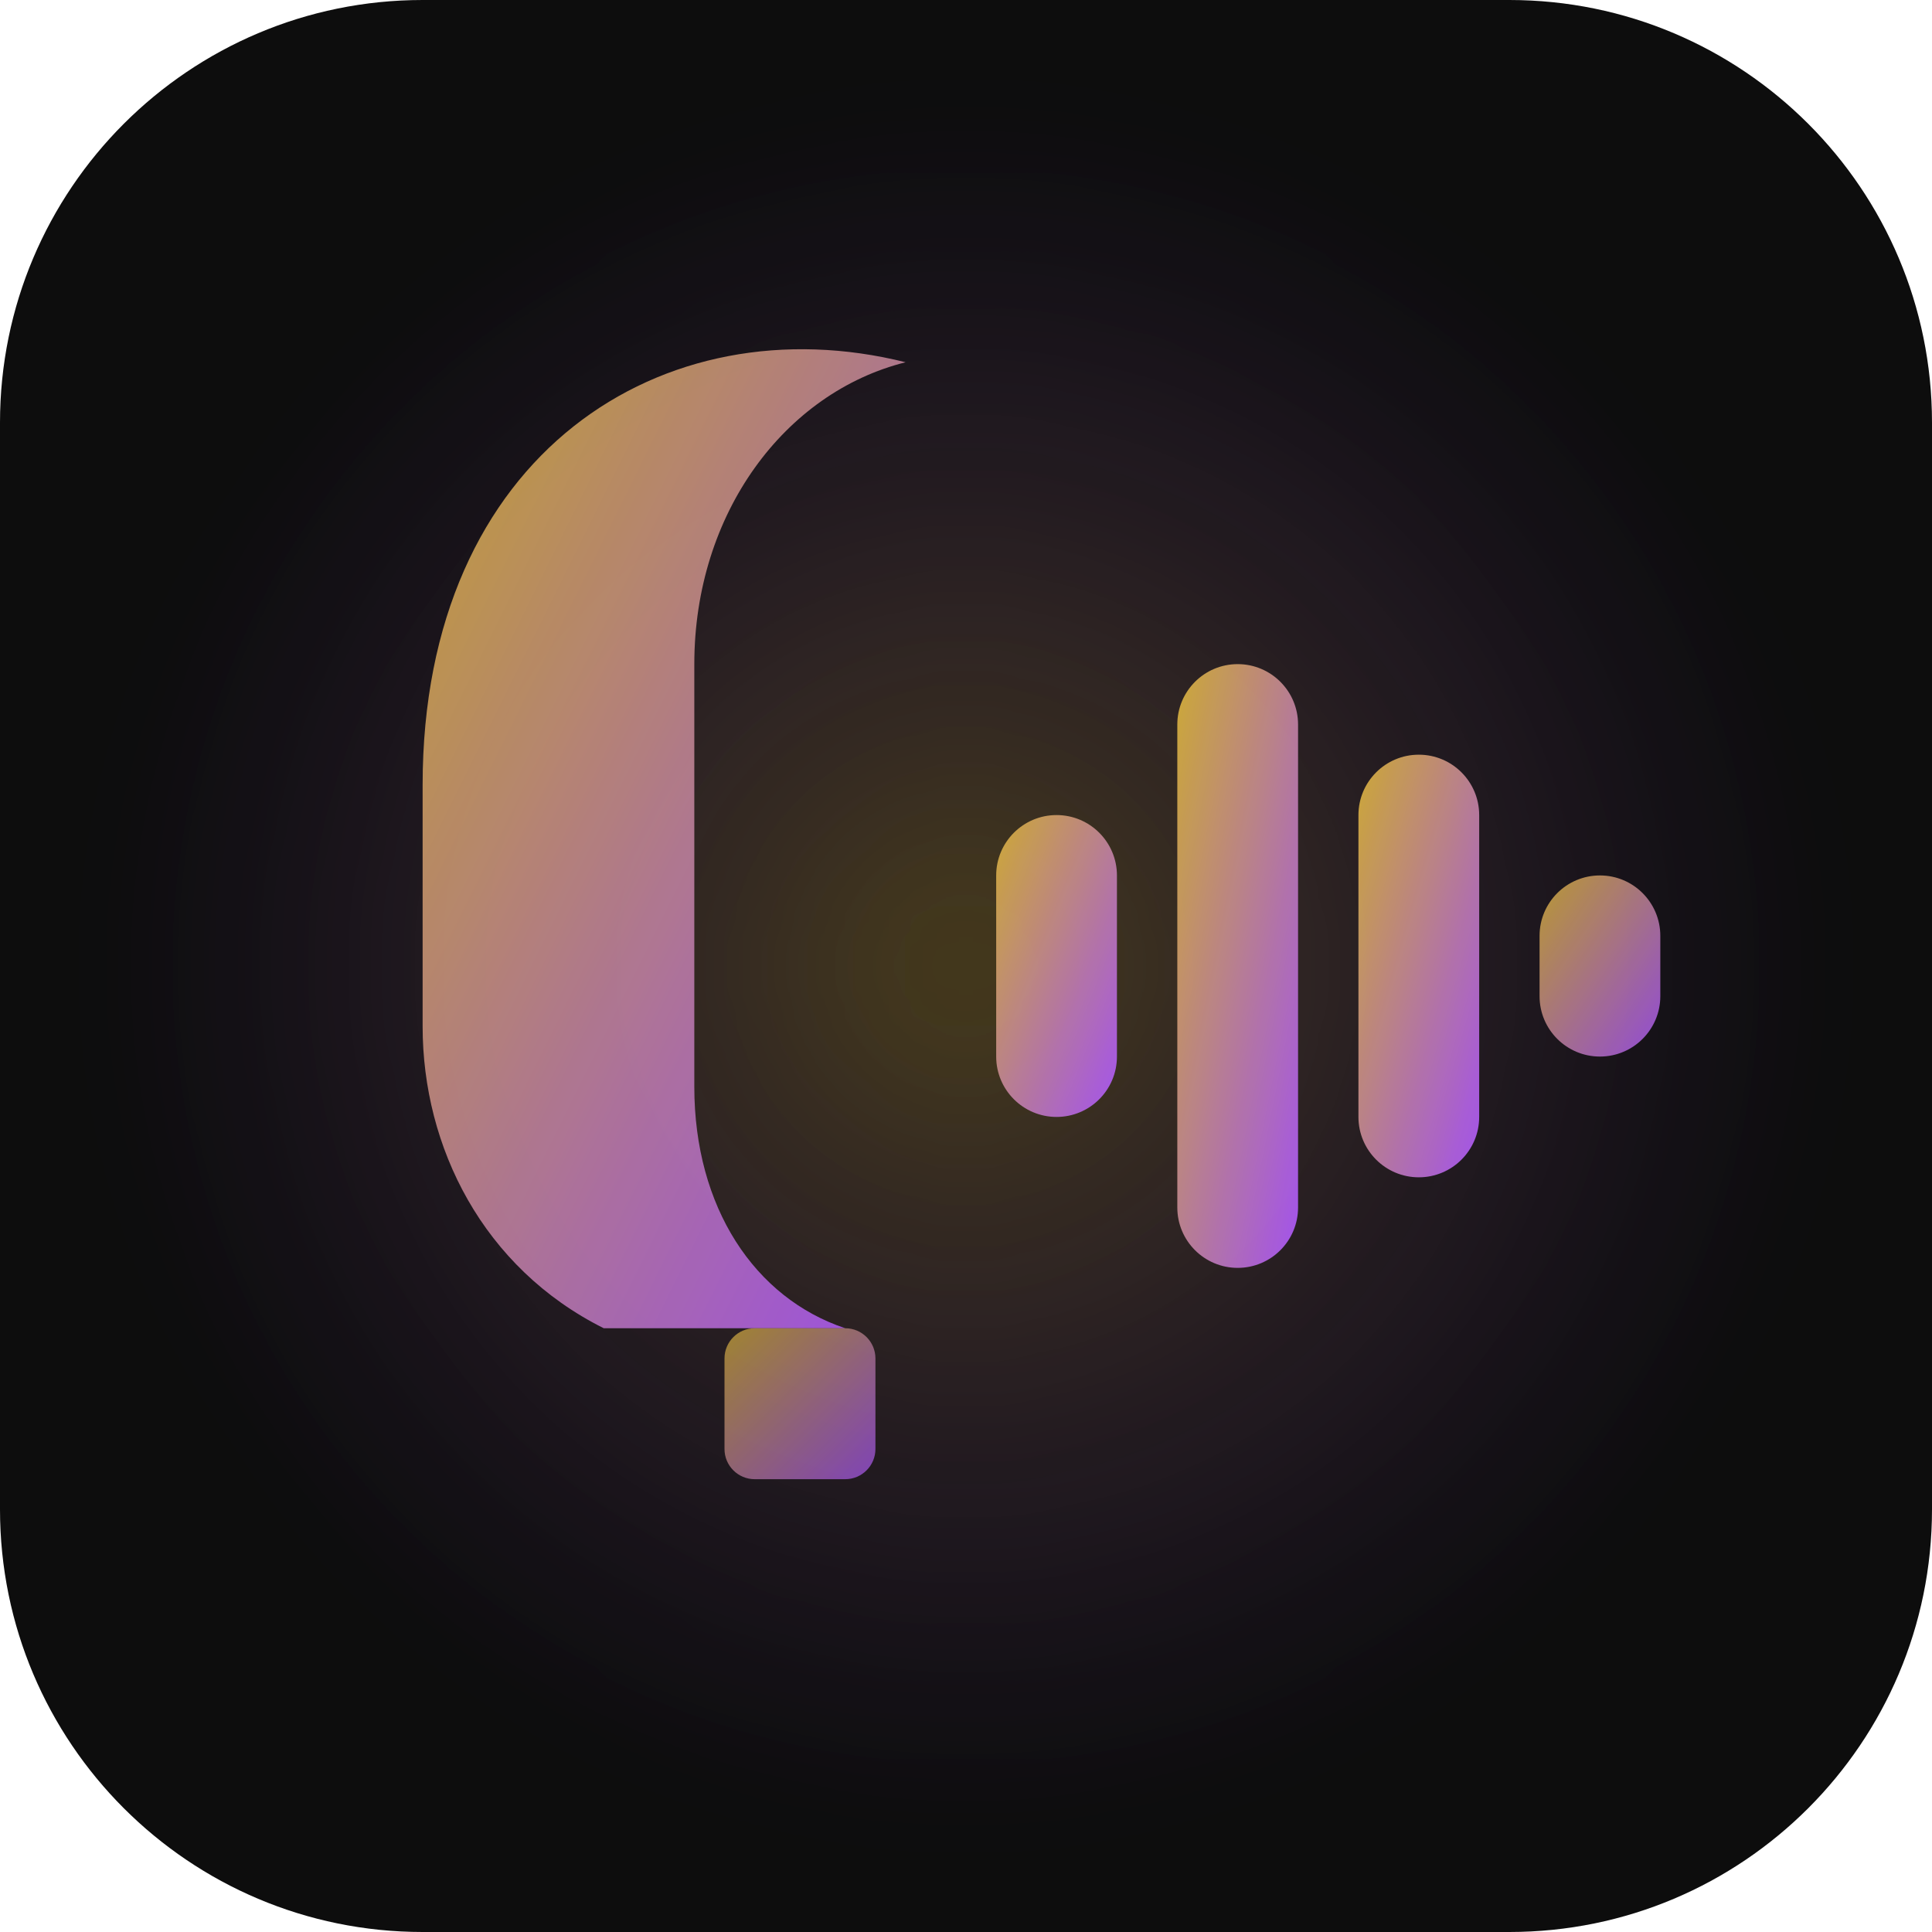
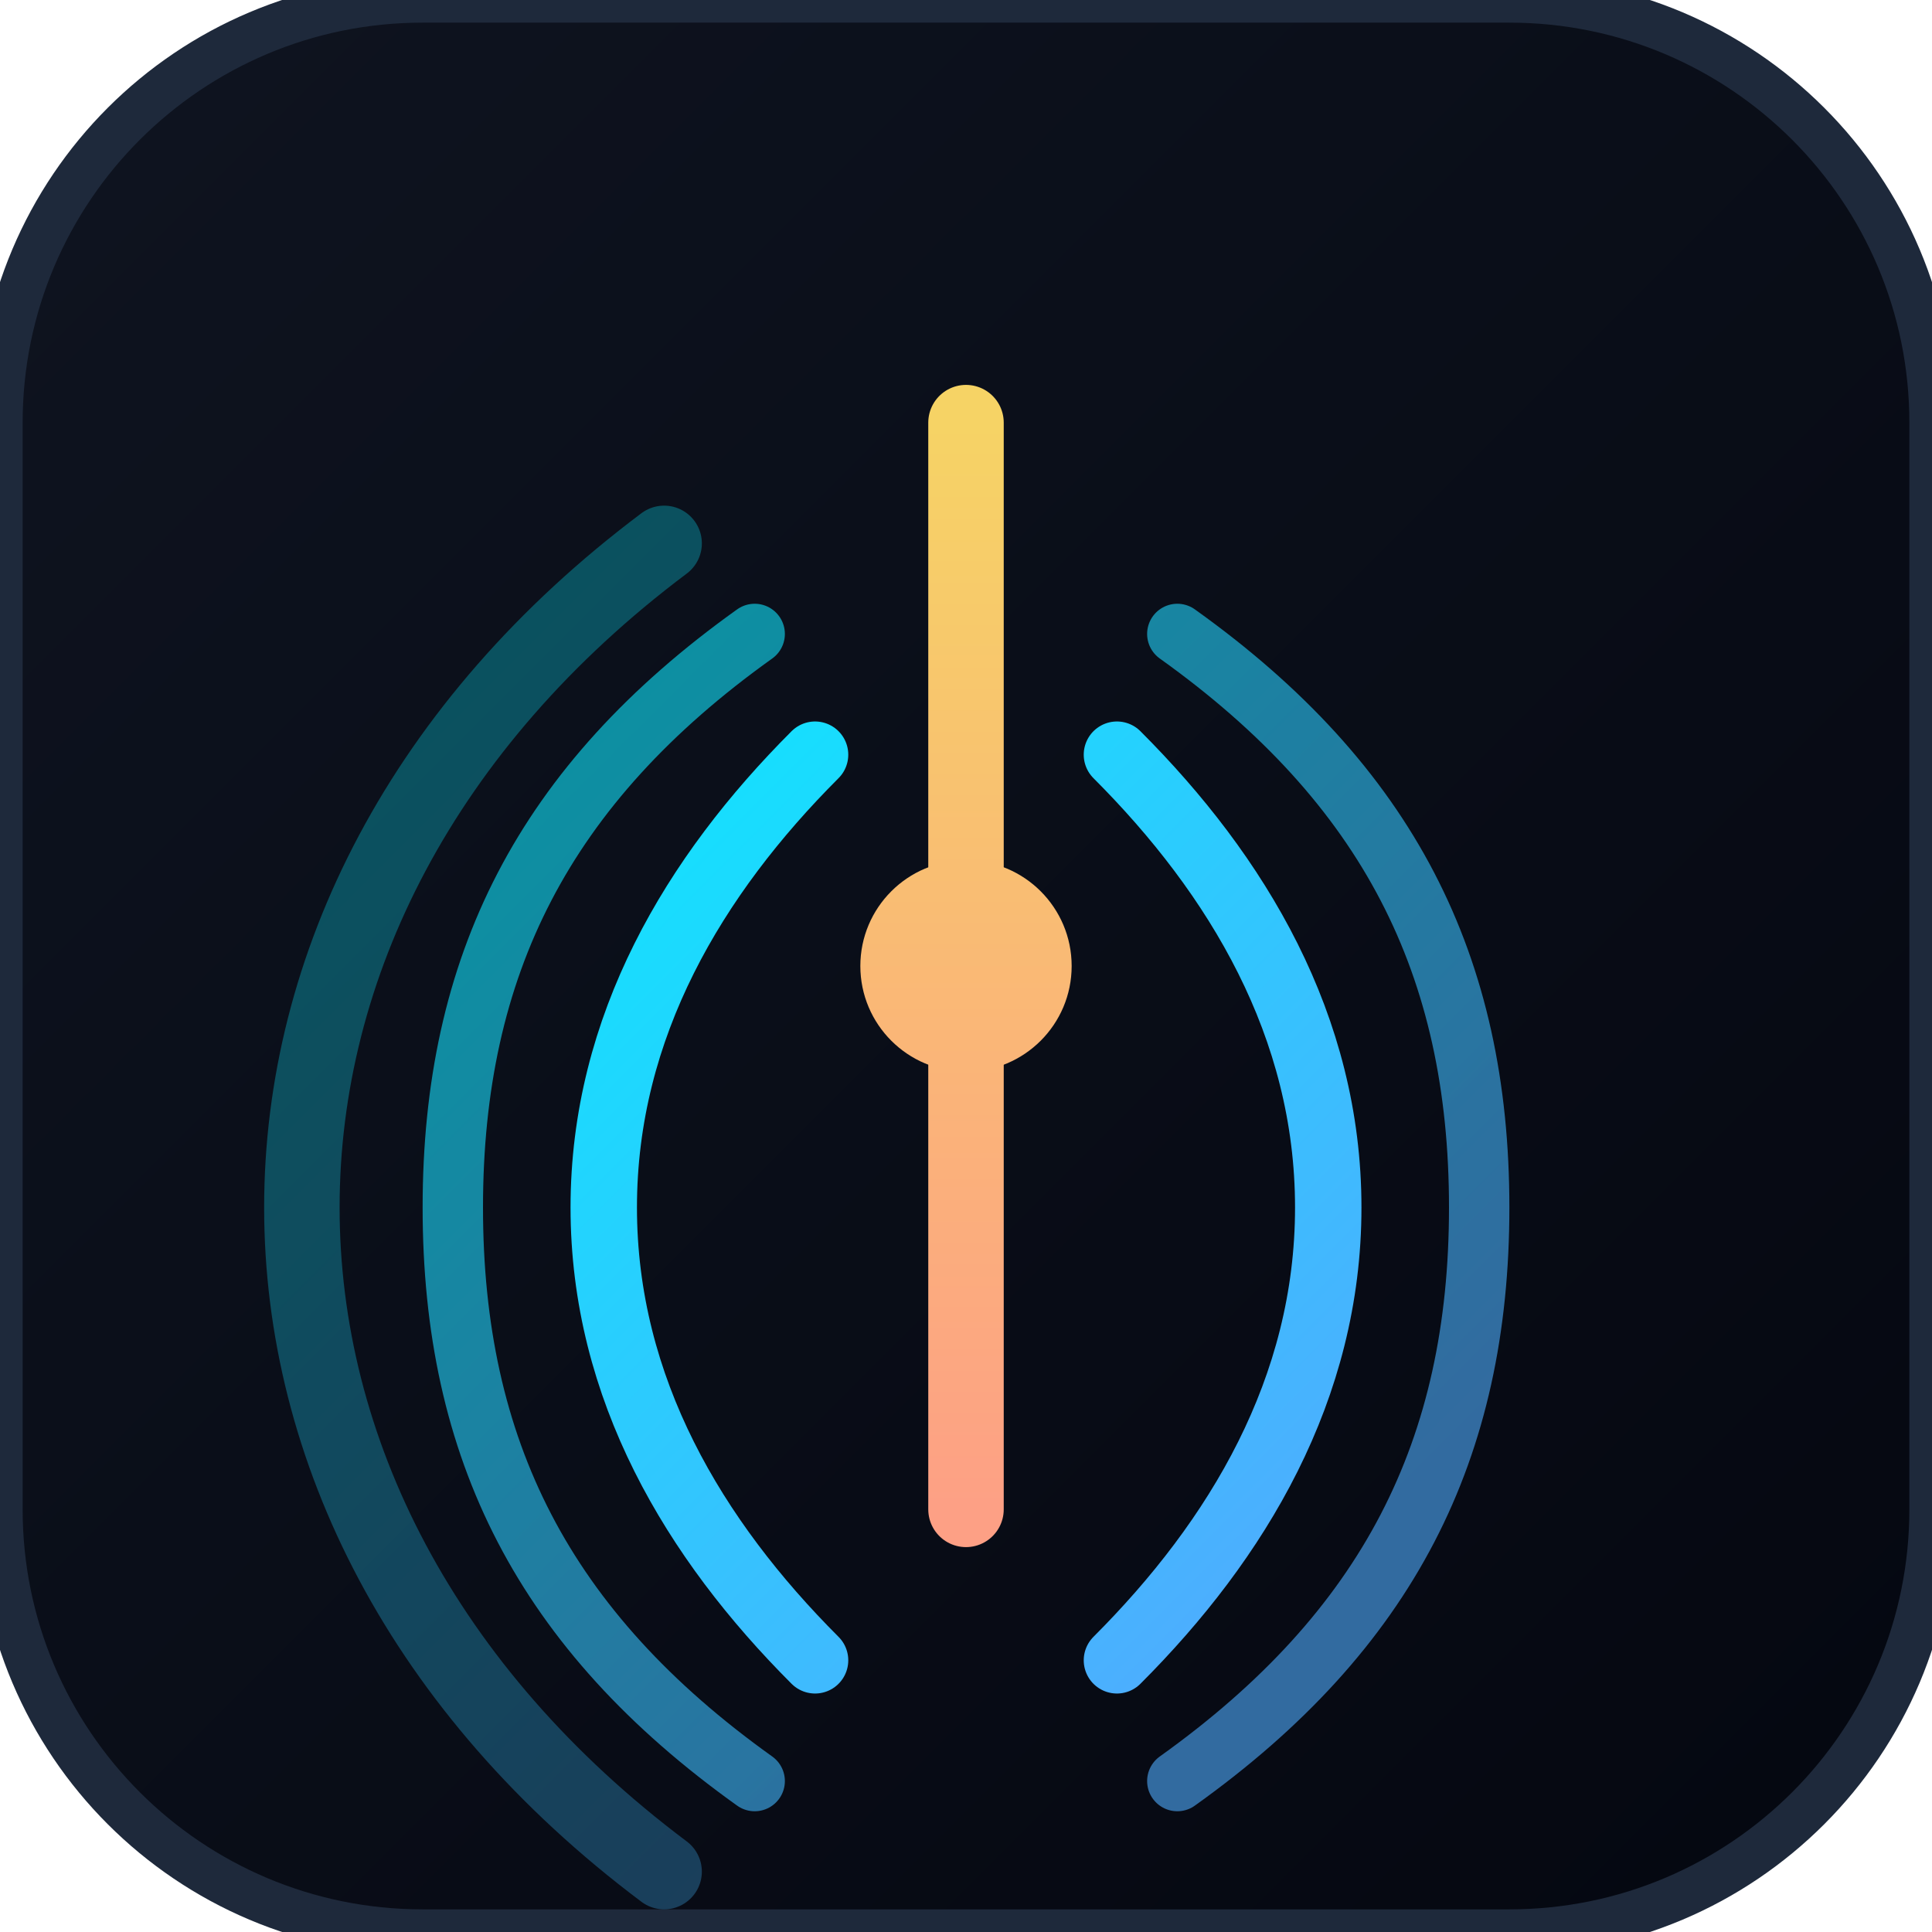
- <svg xmlns="http://www.w3.org/2000/svg" viewBox="0 0 64 64">
+ <svg xmlns="http://www.w3.org/2000/svg" viewBox="0 0 64 64" width="64" height="64" fill="none">
  <defs>
-     <linearGradient id="g1" x1="0%" y1="0%" x2="100%" y2="100%">
-       <stop offset="0%" stop-color="#D4AF37" />
-       <stop offset="100%" stop-color="#A855F7" />
+     <linearGradient id="fav-bg" x1="4" y1="4" x2="60" y2="60" gradientUnits="userSpaceOnUse">
+       <stop offset="0%" stop-color="#0E131F" />
+       <stop offset="100%" stop-color="#050811" />
    </linearGradient>
-     <radialGradient id="glow" cx="50%" cy="50%" r="50%">
-       <stop offset="0%" stop-color="#D4AF37" stop-opacity="0.3" />
-       <stop offset="100%" stop-color="#A855F7" stop-opacity="0" />
-     </radialGradient>
-     <filter id="blur">
-       <feGaussianBlur stdDeviation="2" />
-     </filter>
+     <linearGradient id="fav-wave" x1="16" y1="16" x2="48" y2="48" gradientUnits="userSpaceOnUse">
+       <stop offset="0%" stop-color="#00F2FE" />
+       <stop offset="100%" stop-color="#4FACFE" />
+     </linearGradient>
+     <linearGradient id="fav-pulse" x1="32" y1="14" x2="32" y2="50" gradientUnits="userSpaceOnUse">
+       <stop offset="0%" stop-color="#F6D365" />
+       <stop offset="100%" stop-color="#FDA085" />
+     </linearGradient>
  </defs>
-   <rect width="64" height="64" rx="14" fill="#0D0D0D" />
-   <ellipse cx="32" cy="32" rx="28" ry="28" fill="url(#glow)" filter="url(#blur)" />
-   <path d="M14 26 C14 15 22 10 30 12 C26 13 23 17 23 22 L23 36 C23 40 25 43 28 44 L20 44 C16 42 14 38 14 34 Z" fill="url(#g1)" opacity="0.9" />
-   <rect x="24" y="44" width="5" height="5" rx="1" fill="url(#g1)" opacity="0.7" />
-   <rect x="33" y="27" width="4" height="10" rx="2" fill="url(#g1)" opacity="0.95" />
-   <rect x="39" y="22" width="4" height="20" rx="2" fill="url(#g1)" opacity="0.95" />
-   <rect x="45" y="25" width="4" height="14" rx="2" fill="url(#g1)" opacity="0.95" />
-   <rect x="51" y="29" width="4" height="6" rx="2" fill="url(#g1)" opacity="0.85" />
-   <line x1="28" y1="32" x2="33" y2="32" stroke="url(#g1)" stroke-width="1.5" opacity="0.6" />
+   <rect width="64" height="64" rx="14" fill="url(#fav-bg)" />
+   <rect width="64" height="64" rx="14" stroke="#1E293B" stroke-width="1.5" />
+   <path d="M22 18 C14 24 10 32 10 40 C10 48 14 56 22 62" stroke="url(#fav-wave)" stroke-width="2.5" stroke-linecap="round" opacity="0.3" />
+   <path d="M25 21 C18 26 15 32 15 40 C15 48 18 54 25 59" stroke="url(#fav-wave)" stroke-width="2" stroke-linecap="round" opacity="0.6" />
+   <path d="M27 25 C23 29 20 34 20 40 C20 46 23 51 27 55" stroke="url(#fav-wave)" stroke-width="2.2" stroke-linecap="round" />
+   <path d="M37 25 C41 29 44 34 44 40 C44 46 41 51 37 55" stroke="url(#fav-wave)" stroke-width="2.2" stroke-linecap="round" />
+   <path d="M39 21 C46 26 49 32 49 40 C49 48 46 54 39 59" stroke="url(#fav-wave)" stroke-width="2" stroke-linecap="round" opacity="0.6" />
+   <line x1="32" y1="14" x2="32" y2="50" stroke="url(#fav-pulse)" stroke-width="2.5" stroke-linecap="round" />
+   <circle cx="32" cy="32" r="3.5" fill="url(#fav-pulse)" />
</svg>
